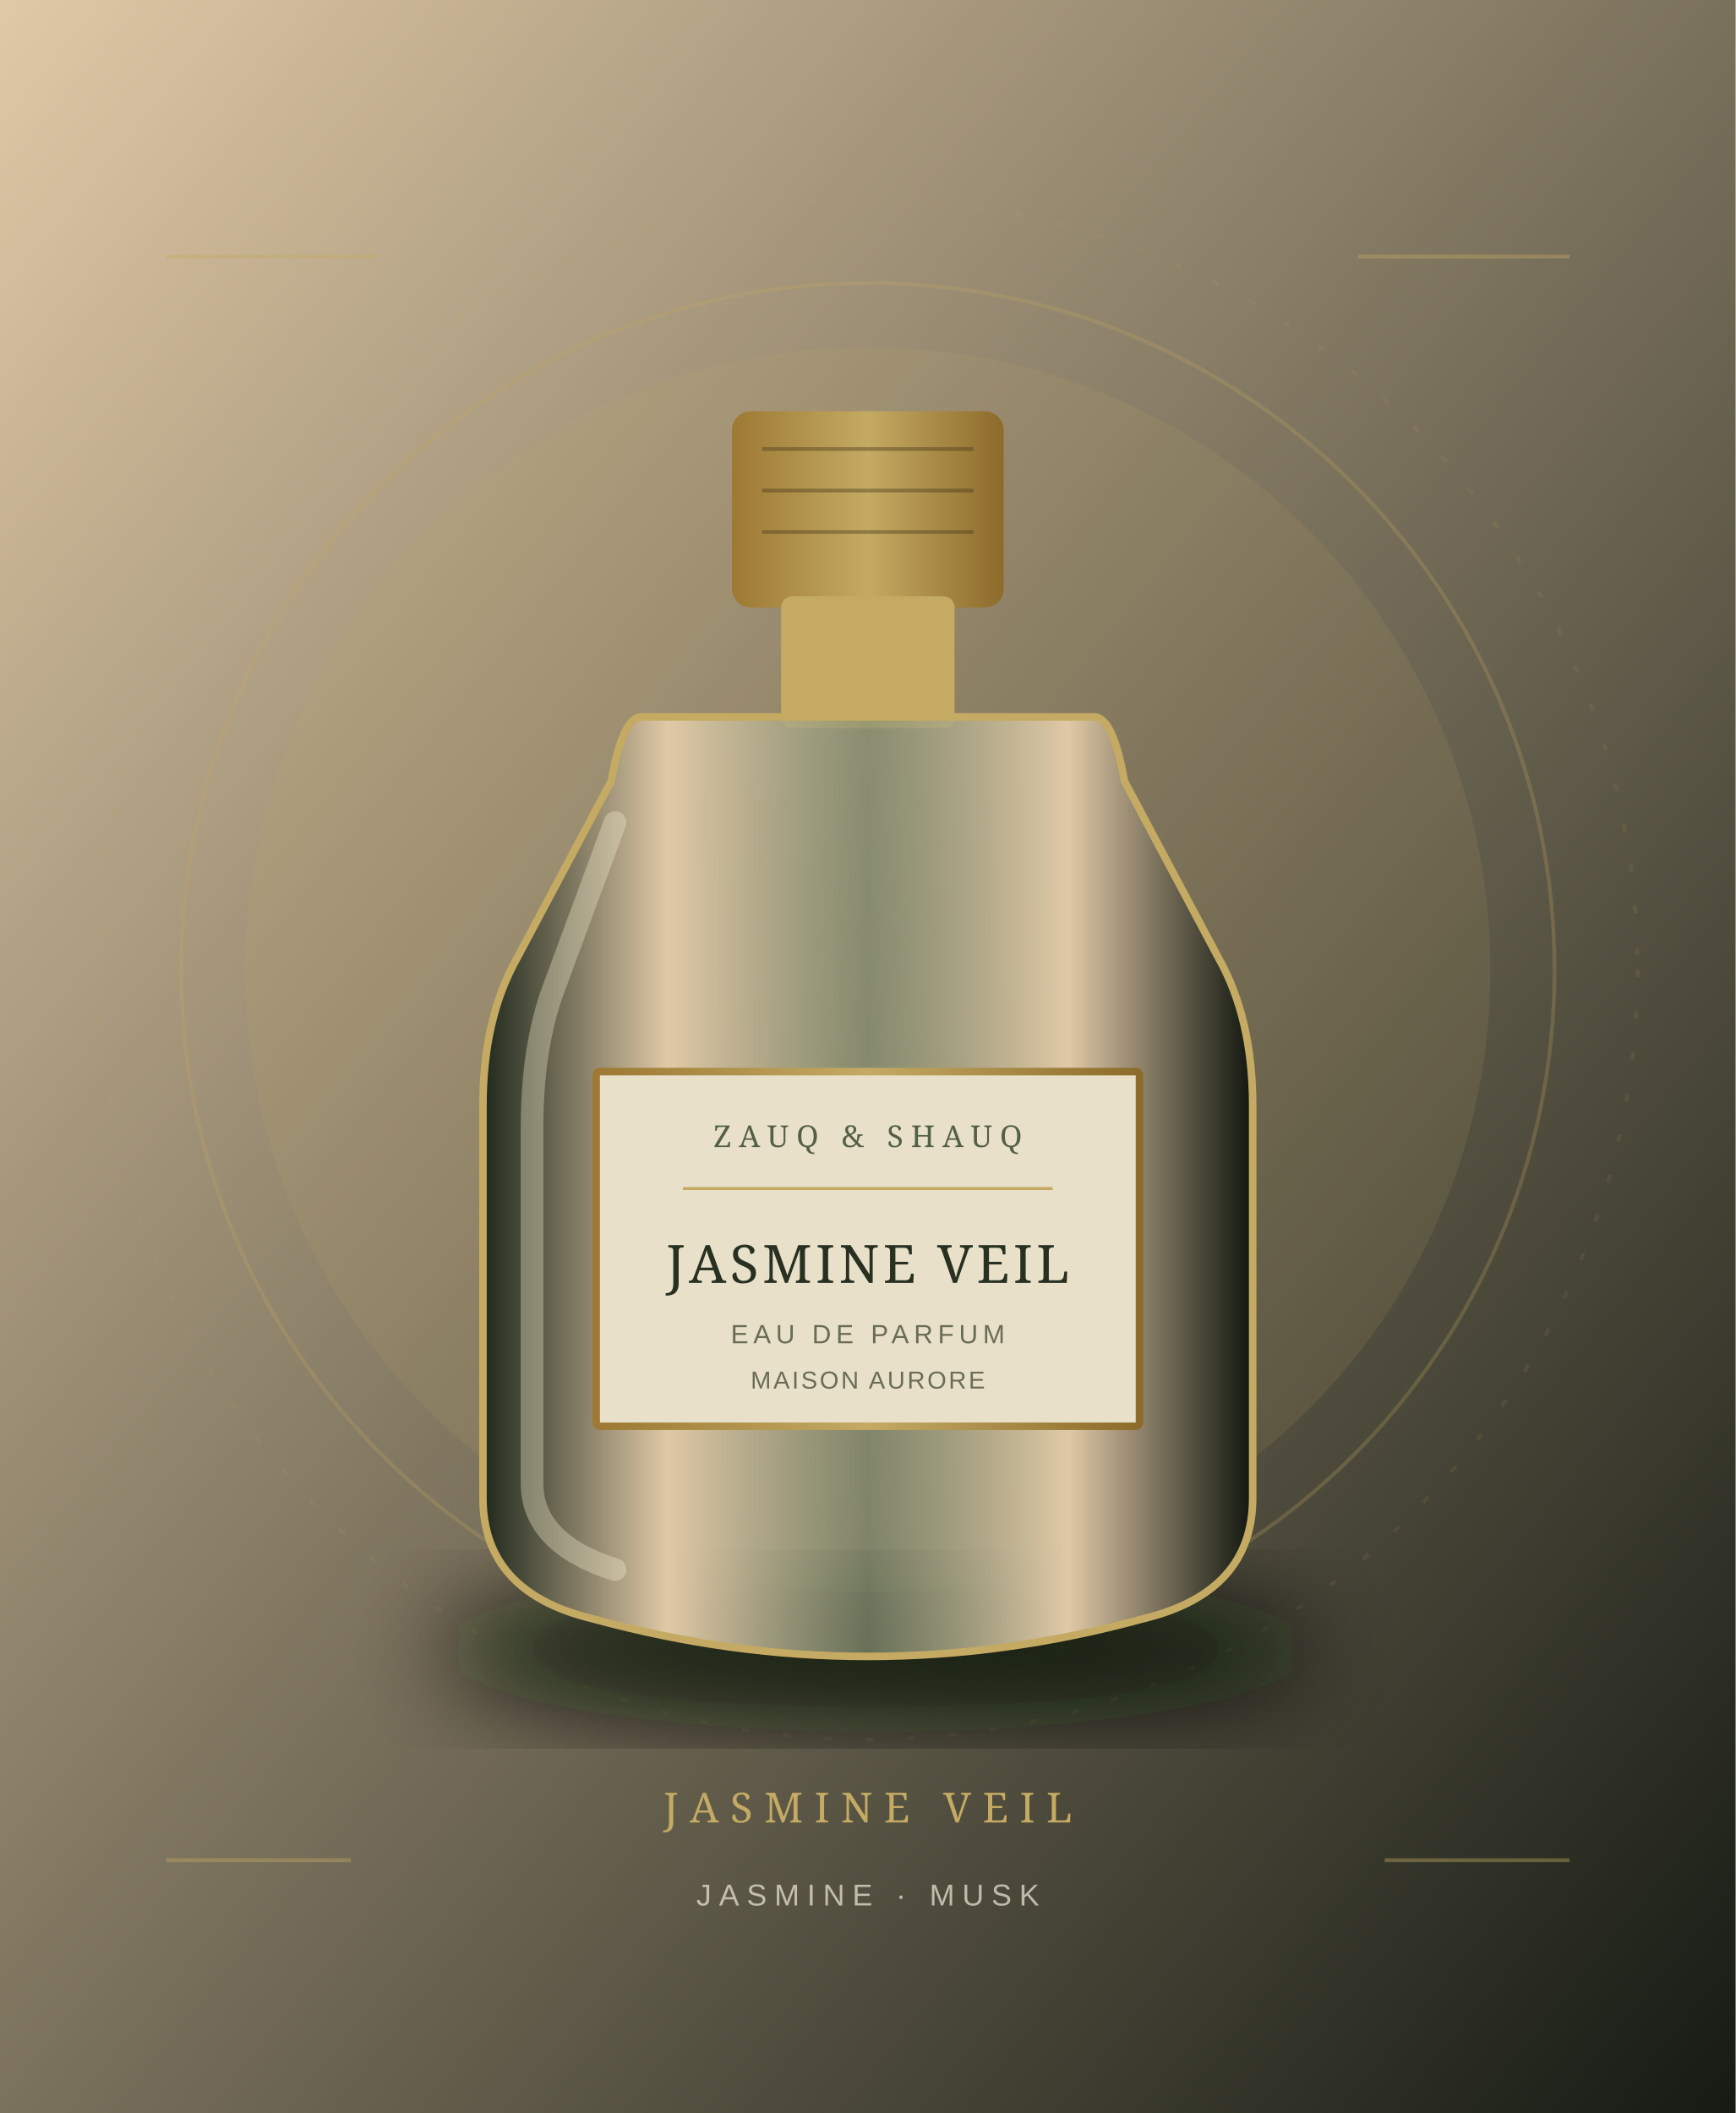
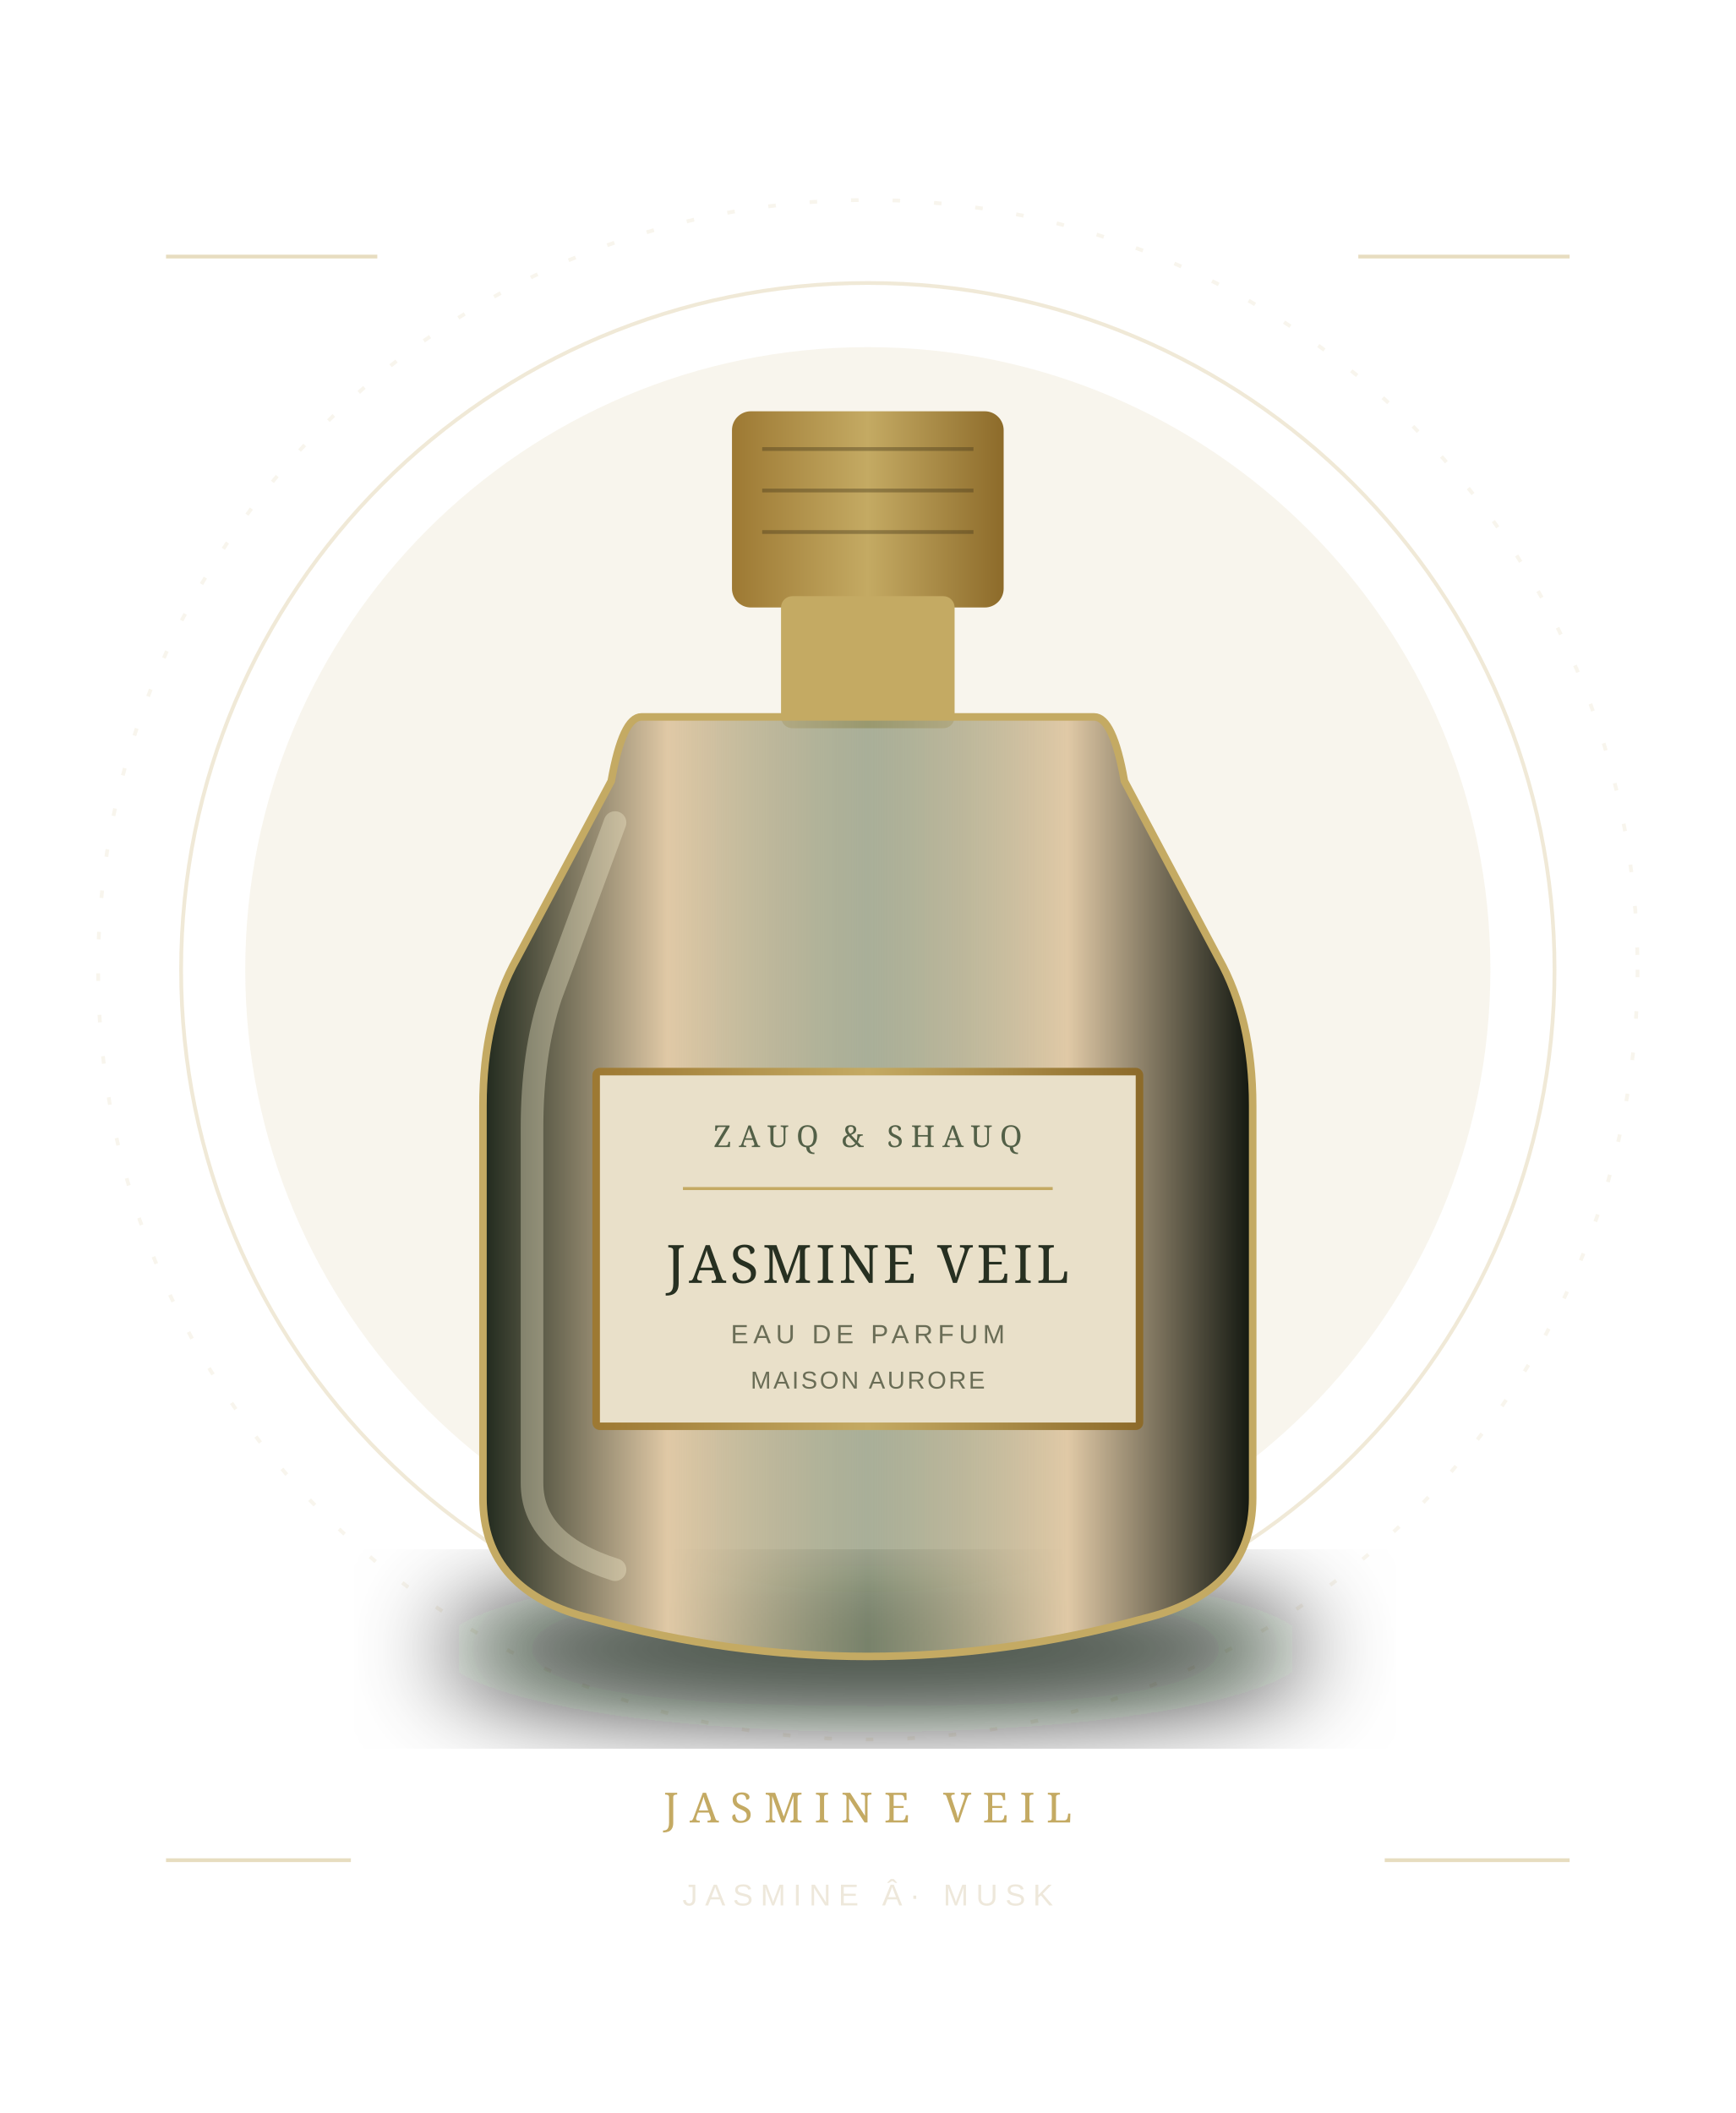
<svg xmlns="http://www.w3.org/2000/svg" viewBox="0 0 460 560" role="img" aria-label="Illustrated perfume bottle JASMINE VEIL">
  <defs>
    <linearGradient id="back" x1="0" y1="0" x2="1" y2="1">
      <stop stop-color="#e0c9a6" />
      <stop offset="1" stop-color="#151a13" />
    </linearGradient>
    <linearGradient id="glass" x1="0" y1="0" x2="1" y2="0">
      <stop stop-color="#20291d" />
      <stop offset=".24" stop-color="#e0c9a6" />
      <stop offset=".5" stop-color="#879174" stop-opacity=".7" />
      <stop offset=".76" stop-color="#e0c9a6" />
      <stop offset="1" stop-color="#11160f" />
    </linearGradient>
    <linearGradient id="metal">
      <stop stop-color="#9d7933" />
      <stop offset=".5" stop-color="#c4aa63" />
      <stop offset="1" stop-color="#8d6b2a" />
    </linearGradient>
    <filter id="blur">
      <feGaussianBlur stdDeviation="13" />
    </filter>
  </defs>
-   <rect width="460" height="560" fill="url(#back)" />
  <circle cx="230" cy="257" r="165" fill="#c4aa63" opacity=".12" />
  <circle cx="230" cy="257" r="182" fill="none" stroke="#c4aa63" stroke-opacity=".25" />
  <circle cx="230" cy="257" r="204" fill="none" stroke="#c4aa63" stroke-opacity=".11" stroke-dasharray="2 9" />
  <ellipse cx="232" cy="437" rx="115" ry="22" fill="#050704" opacity=".72" filter="url(#blur)" />
  <rect x="194" y="109" width="72" height="52" rx="5" fill="url(#metal)" />
  <path d="M202 119H258 M202 130H258 M202 141H258" stroke="#49391c" stroke-opacity=".42" />
  <rect x="207" y="158" width="46" height="35" rx="3" fill="#c4aa63" />
  <path d="M170 190 Q165 190 162 207 L137 254 Q128 270 128 293 V397 Q128 422 157 429 Q230 449 303 429 Q332 422 332 397 V293 Q332 270 323 254 L298 207 Q295 190 290 190Z" fill="url(#glass)" stroke="#c4aa63" stroke-width="2" />
  <path d="M163 218 L146 264 Q141 279 141 299 V393 Q141 409 163 416" fill="none" stroke="#f2edce" stroke-opacity=".35" stroke-width="6" stroke-linecap="round" />
  <rect x="158" y="284" width="144" height="94" rx="1" fill="#e9e0c9" stroke="url(#metal)" stroke-width="2" />
  <text x="230" y="304" text-anchor="middle" font-family="Georgia,serif" font-size="8" letter-spacing="2" fill="#536047">ZAUQ &amp; SHAUQ</text>
  <path d="M181 315H279" stroke="#c4aa63" stroke-width=".8" />
  <text x="230" y="340" text-anchor="middle" font-family="Georgia,serif" font-size="14" letter-spacing="1" fill="#273021">JASMINE VEIL</text>
  <text x="230" y="356" text-anchor="middle" font-family="Arial,sans-serif" font-size="7" letter-spacing="1.3" fill="#6a6d56">EAU DE PARFUM</text>
  <text x="230" y="368" text-anchor="middle" font-family="Arial,sans-serif" font-size="6.5" letter-spacing=".6" fill="#6a6d56">MAISON AURORE</text>
  <text x="230" y="483" text-anchor="middle" font-family="Georgia,serif" font-size="11" letter-spacing="3" fill="#c4aa63">JASMINE VEIL</text>
-   <text x="230" y="505" text-anchor="middle" font-family="Arial,sans-serif" font-size="8" letter-spacing="2" fill="#e8e0cf" opacity=".75">JASMINE · MUSK</text>
+   <text x="230" y="505" text-anchor="middle" font-family="Arial,sans-serif" font-size="8" letter-spacing="2" fill="#e8e0cf" opacity=".75">JASMINE Â· MUSK</text>
  <path d="M44 68H100 M360 68H416 M44 493H93 M367 493H416" stroke="#c4aa63" stroke-opacity=".4" />
</svg>
